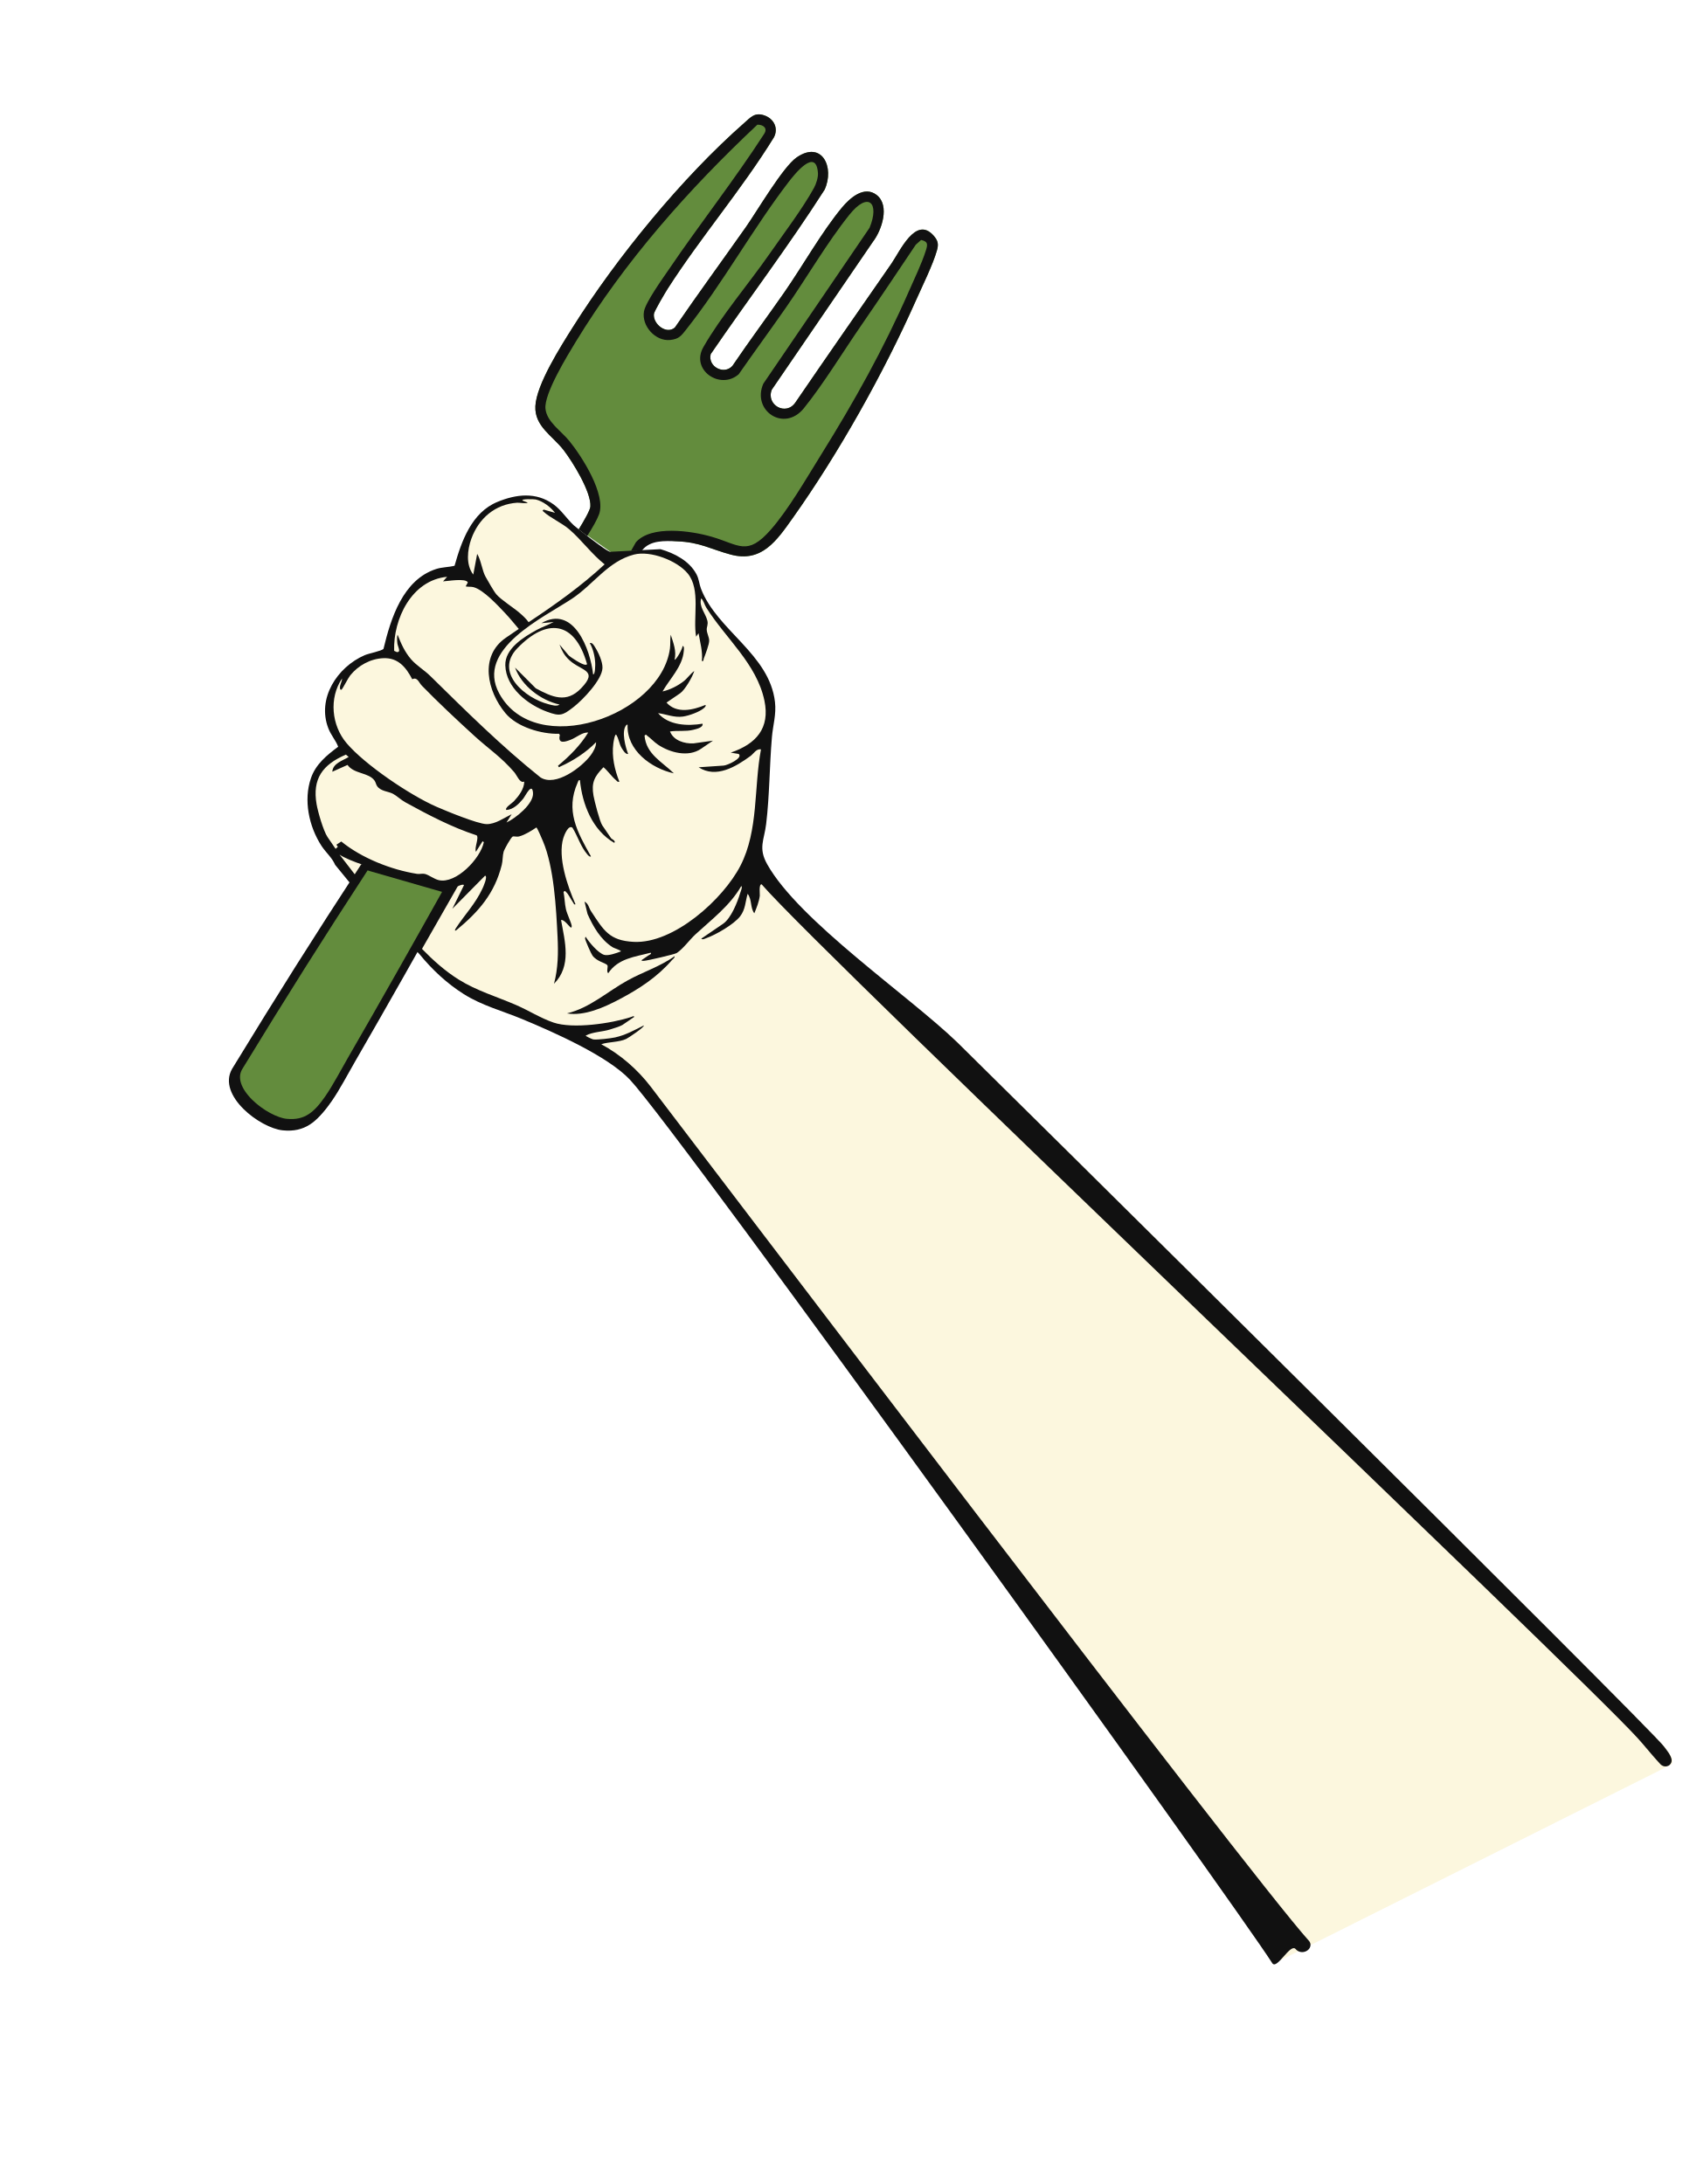
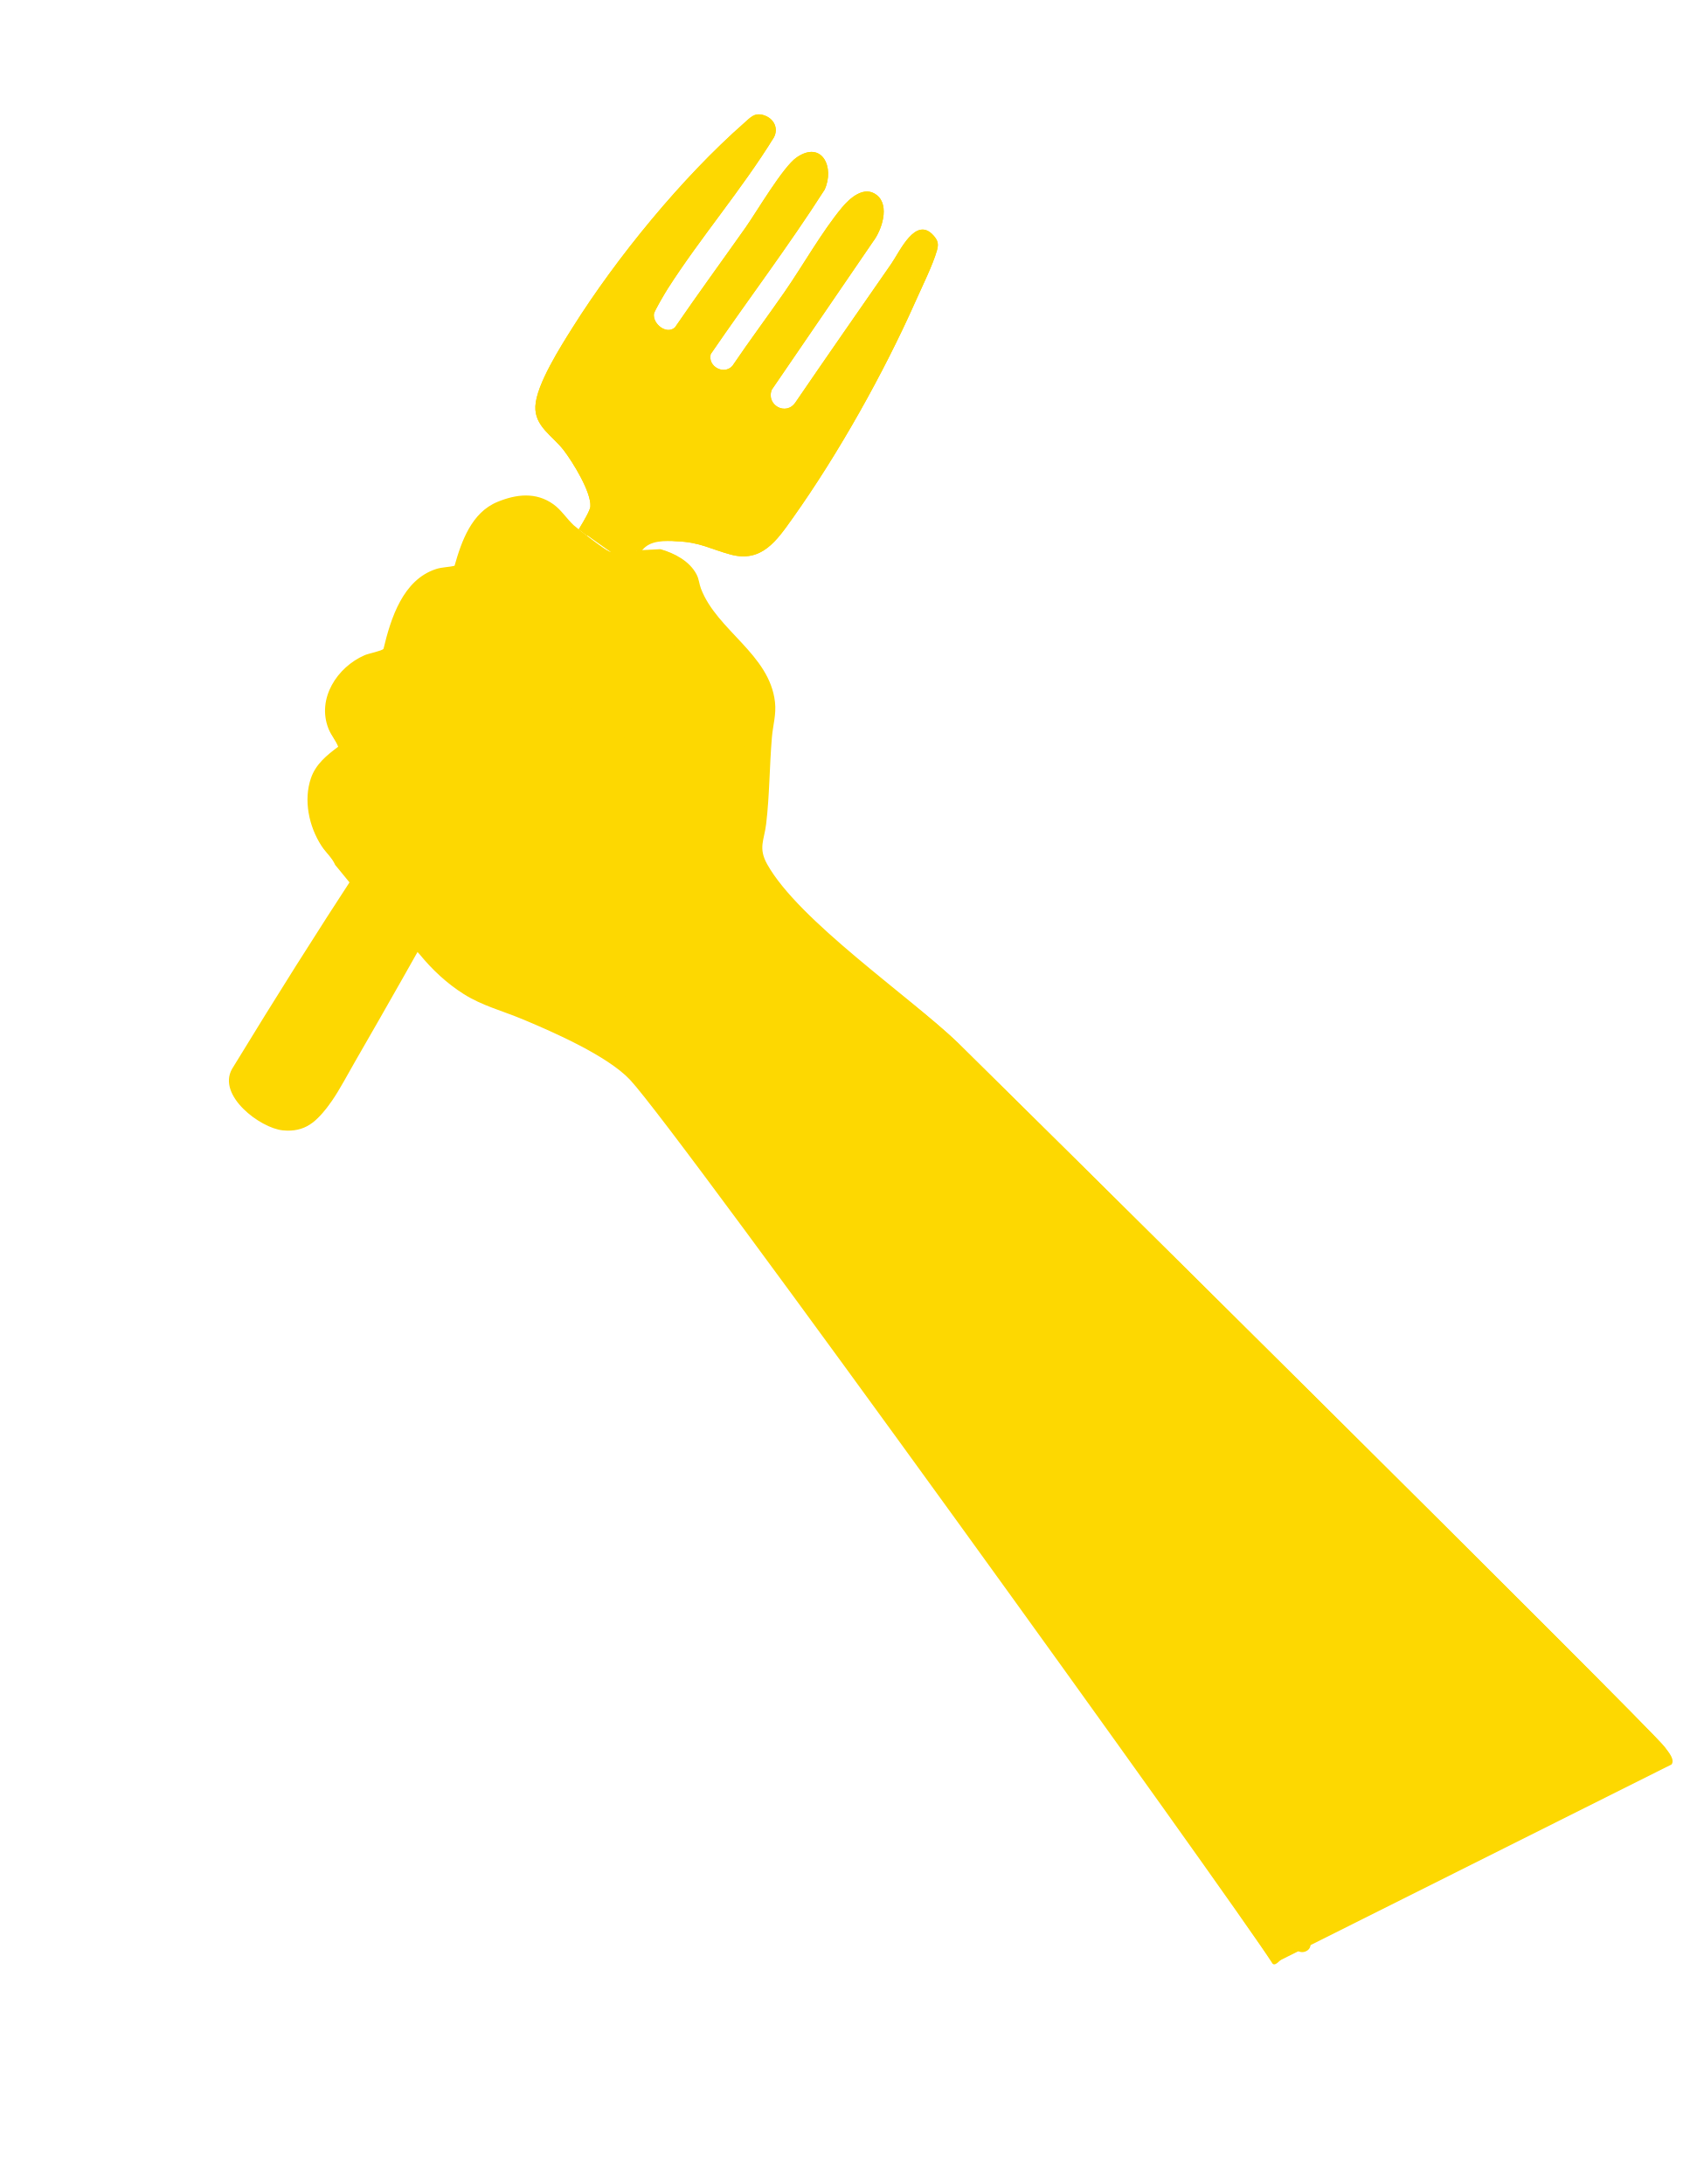
<svg xmlns="http://www.w3.org/2000/svg" width="1386" height="1785" viewBox="0 0 1386 1785" fill="none">
-   <path d="M472.892 432.637C477.436 425.24 482.176 416.98 482.385 413.994C483.221 402.25 467.957 377.556 460.592 367.969C451.532 356.174 436.709 348.506 437.448 332.01C438.241 314.319 458.197 283.073 467.958 267.554C503.876 210.441 557.337 145.124 608.066 100.53C613.453 95.791 616.722 91.573 624.647 94.341C632.301 97.018 636.298 104.792 632.365 112.264C606.151 154.855 572.363 194.104 545.585 235.995C543.671 238.99 534.613 254.238 534.327 256.579C533.328 264.755 544.588 273.738 551.445 267.673C570.375 240.072 590.108 213.066 609.368 185.723C618.49 172.78 639.743 136.391 650.934 128.674C671.593 114.439 682.232 136.777 673.769 155.07C644.431 200.974 611.527 244.406 580.721 289.45C578.167 299.553 591.48 306.72 598.437 299.064C612.201 278.73 626.896 259.025 640.905 238.865C655.904 217.278 671.611 189.297 687.994 169.604C694.482 161.807 706.159 151.4 716.363 159.381C727.338 167.969 720.462 188.238 713.317 197.535L630.636 318.51C625.686 330.934 642.335 340.357 650.025 328.794C675.908 290.875 702.193 253.235 728.343 215.49C735.347 205.385 748.265 175.985 762.893 192.616C766.504 196.721 767.028 199.56 765.576 204.698C762.256 216.452 753.407 234.283 748.2 246.022C721.997 305.06 685.027 370.954 647.608 423.606C634.667 441.808 622.392 460.074 597.072 453.257C580.617 448.827 571.968 443.12 553.276 442.419C543.106 442.034 525.741 433.194 513.33 461.362L472.876 432.635L472.892 432.637Z" fill="#638C3D" />
-   <path d="M1365.84 1442.08C1368.51 1438.12 1363.97 1432.78 1360.3 1427.9C1348.04 1411.59 797.773 866.804 782.852 852.398C743.394 814.305 650.229 753.372 624.391 707.188C616.916 693.824 621.649 683.418 623.241 670.158C626.063 646.656 626.491 623.966 628.508 600.384C629.355 590.446 631.803 582.767 630.624 572.511C626.12 533.312 584.654 517.297 571.605 483.092C570.12 479.199 569.158 473.702 567.015 469.683C561.153 458.708 551.876 452.734 540.427 449.4L499.695 451.534C498.111 452.852 467.487 430.383 466.139 429.126C460.239 423.6 455.98 418.078 449.485 413.407C435.262 403.176 422.577 404.421 407.176 410.787C386.123 419.487 377.89 442.814 372.191 462.96C367.221 464.2 361.992 464.041 357.075 465.639C329.934 474.464 320.089 505.981 314.138 530.847C312.672 532.636 302.172 534.568 298.776 536.039C276.27 545.788 259.532 571.499 269.104 595.937C271.341 601.655 275.051 605.509 277.109 610.886C267.748 617.841 258.802 625.116 254.871 636.487C248.626 654.529 253.172 676.015 263.443 691.862C266.956 697.278 272.057 701.398 274.625 707.418L344.249 777.443C354.537 790.063 365.108 799.93 378.887 808.615C393.883 818.068 410.356 822.793 426.526 829.497C451.781 839.976 498.736 861.969 517.082 881.465C556.703 923.553 1009.2 1556.29 1040.29 1605.04L1365.84 1442.08Z" fill="#FCF7DE" />
+   <path d="M472.892 432.637C477.436 425.24 482.176 416.98 482.385 413.994C483.221 402.25 467.957 377.556 460.592 367.969C451.532 356.174 436.709 348.506 437.448 332.01C438.241 314.319 458.197 283.073 467.958 267.554C503.876 210.441 557.337 145.124 608.066 100.53C613.453 95.791 616.722 91.573 624.647 94.341C632.301 97.018 636.298 104.792 632.365 112.264C606.151 154.855 572.363 194.104 545.585 235.995C543.671 238.99 534.613 254.238 534.327 256.579C533.328 264.755 544.588 273.738 551.445 267.673C570.375 240.072 590.108 213.066 609.368 185.723C618.49 172.78 639.743 136.391 650.934 128.674C671.593 114.439 682.232 136.777 673.769 155.07C644.431 200.974 611.527 244.406 580.721 289.45C578.167 299.553 591.48 306.72 598.437 299.064C612.201 278.73 626.896 259.025 640.905 238.865C655.904 217.278 671.611 189.297 687.994 169.604C694.482 161.807 706.159 151.4 716.363 159.381C727.338 167.969 720.462 188.238 713.317 197.535L630.636 318.51C625.686 330.934 642.335 340.357 650.025 328.794C675.908 290.875 702.193 253.235 728.343 215.49C735.347 205.385 748.265 175.985 762.893 192.616C766.504 196.721 767.028 199.56 765.576 204.698C762.256 216.452 753.407 234.283 748.2 246.022C721.997 305.06 685.027 370.954 647.608 423.606C634.667 441.808 622.392 460.074 597.072 453.257C580.617 448.827 571.968 443.12 553.276 442.419C543.106 442.034 525.741 433.194 513.33 461.362L472.876 432.635L472.892 432.637Z" fill="#FDD801" />
+   <path d="M1365.84 1442.08C1368.51 1438.12 1363.97 1432.78 1360.3 1427.9C1348.04 1411.59 797.773 866.804 782.852 852.398C743.394 814.305 650.229 753.372 624.391 707.188C616.916 693.824 621.649 683.418 623.241 670.158C626.063 646.656 626.491 623.966 628.508 600.384C629.355 590.446 631.803 582.767 630.624 572.511C626.12 533.312 584.654 517.297 571.605 483.092C570.12 479.199 569.158 473.702 567.015 469.683C561.153 458.708 551.876 452.734 540.427 449.4L499.695 451.534C498.111 452.852 467.487 430.383 466.139 429.126C460.239 423.6 455.98 418.078 449.485 413.407C435.262 403.176 422.577 404.421 407.176 410.787C386.123 419.487 377.89 442.814 372.191 462.96C367.221 464.2 361.992 464.041 357.075 465.639C329.934 474.464 320.089 505.981 314.138 530.847C312.672 532.636 302.172 534.568 298.776 536.039C276.27 545.788 259.532 571.499 269.104 595.937C271.341 601.655 275.051 605.509 277.109 610.886C267.748 617.841 258.802 625.116 254.871 636.487C248.626 654.529 253.172 676.015 263.443 691.862C266.956 697.278 272.057 701.398 274.625 707.418L344.249 777.443C354.537 790.063 365.108 799.93 378.887 808.615C393.883 818.068 410.356 822.793 426.526 829.497C451.781 839.976 498.736 861.969 517.082 881.465C556.703 923.553 1009.2 1556.29 1040.29 1605.04L1365.84 1442.08Z" fill="#FDD801" />
  <mask id="mask0_1812_45822" style="mask-type:alpha" maskUnits="userSpaceOnUse" x="252" y="405" width="1115" height="1201">
-     <path d="M1365.84 1442.08C1368.51 1438.12 1363.97 1432.78 1360.3 1427.9C1348.04 1411.59 797.773 866.804 782.852 852.398C743.394 814.305 650.229 753.372 624.391 707.188C616.916 693.824 621.649 683.418 623.241 670.158C626.063 646.656 626.491 623.966 628.508 600.384C629.355 590.446 631.803 582.767 630.624 572.511C626.12 533.312 584.654 517.297 571.605 483.092C570.12 479.199 569.158 473.702 567.015 469.683C561.153 458.708 551.876 452.734 540.427 449.4L499.695 451.534C498.111 452.852 467.487 430.383 466.139 429.126C460.239 423.6 455.98 418.078 449.485 413.407C435.262 403.176 422.577 404.421 407.176 410.787C386.123 419.487 377.89 442.814 372.191 462.96C367.221 464.2 361.992 464.041 357.075 465.639C329.934 474.464 320.089 505.981 314.138 530.847C312.672 532.636 302.172 534.568 298.776 536.039C276.27 545.788 259.532 571.499 269.104 595.937C271.341 601.655 275.051 605.509 277.109 610.886C267.748 617.841 258.802 625.116 254.871 636.487C248.626 654.529 253.172 676.015 263.443 691.862C266.956 697.278 272.057 701.398 274.625 707.418L344.249 777.443C354.537 790.063 365.108 799.93 378.887 808.615C393.883 818.068 410.356 822.793 426.526 829.497C451.781 839.976 498.736 861.969 517.082 881.465C556.703 923.553 1009.2 1556.29 1040.29 1605.04L1365.84 1442.08Z" fill="#FCF7DE" />
+     <path d="M1365.84 1442.08C1368.51 1438.12 1363.97 1432.78 1360.3 1427.9C1348.04 1411.59 797.773 866.804 782.852 852.398C743.394 814.305 650.229 753.372 624.391 707.188C616.916 693.824 621.649 683.418 623.241 670.158C626.063 646.656 626.491 623.966 628.508 600.384C629.355 590.446 631.803 582.767 630.624 572.511C626.12 533.312 584.654 517.297 571.605 483.092C570.12 479.199 569.158 473.702 567.015 469.683C561.153 458.708 551.876 452.734 540.427 449.4L499.695 451.534C498.111 452.852 467.487 430.383 466.139 429.126C460.239 423.6 455.98 418.078 449.485 413.407C435.262 403.176 422.577 404.421 407.176 410.787C386.123 419.487 377.89 442.814 372.191 462.96C367.221 464.2 361.992 464.041 357.075 465.639C329.934 474.464 320.089 505.981 314.138 530.847C312.672 532.636 302.172 534.568 298.776 536.039C276.27 545.788 259.532 571.499 269.104 595.937C271.341 601.655 275.051 605.509 277.109 610.886C267.748 617.841 258.802 625.116 254.871 636.487C248.626 654.529 253.172 676.015 263.443 691.862C266.956 697.278 272.057 701.398 274.625 707.418L344.249 777.443C354.537 790.063 365.108 799.93 378.887 808.615C393.883 818.068 410.356 822.793 426.526 829.497C451.781 839.976 498.736 861.969 517.082 881.465C556.703 923.553 1009.2 1556.29 1040.29 1605.04L1365.84 1442.08Z" fill="#FDD801" />
  </mask>
  <g mask="url(#mask0_1812_45822)">
</g>
-   <path d="M515.643 450.16L519.595 443.176C532.15 429.023 564.671 433.824 581.437 438.665C604.033 445.19 610.438 454.981 629.847 432.858C644.264 416.418 659.031 390.71 670.828 371.761C697.936 328.215 721.954 285.256 742.578 238.183C747.07 227.926 753.07 215.543 756.393 205.076C757.893 200.349 758.728 197.433 752.624 196.12L748.276 199.991C733.525 221.927 718.838 244.042 703.793 265.813C689.075 287.121 672.678 314.066 656.823 333.661C640.67 353.621 614.093 335.594 623.69 313.6L710.494 186.19C718.914 165.873 709.569 156.116 694.036 175.493C675.795 198.245 659.044 227.169 642.136 251.462C629.431 269.715 616.264 287.641 603.579 305.888C588.573 319.024 563.939 302.51 574.739 283.644C589.243 258.297 611.722 232.003 628.609 207.739C639.965 191.414 655.806 170.499 665.106 153.549C666.834 150.406 668.587 145.005 668.337 141.441C666.854 120.2 649.42 142.141 644.148 149.022C615.191 186.825 590.379 231.767 560.838 269.112C556.728 274.314 554.876 277.083 547.652 277.863C535.614 279.156 524.134 266.467 526.161 254.624C527.473 246.961 541.631 227.394 546.557 220.136C571.801 182.931 599.831 147.395 624.266 109.604C627.555 104.834 623.702 101.819 618.849 101.897C562.481 154.884 510.724 213.202 470.427 279.376C463.454 290.833 444.438 321.889 445.685 334.037C446.797 344.829 458.462 352.141 465.163 360.375C475.463 373.035 495.462 404.28 489.429 420.476C487.742 425.004 484.058 431.339 479.82 438.066L472.874 432.631C477.418 425.234 482.158 416.974 482.368 413.988C483.203 402.243 467.939 377.55 460.574 367.963C451.514 356.168 436.692 348.5 437.43 332.004C438.223 314.313 458.18 283.067 467.94 267.548C503.845 210.439 557.306 145.122 608.034 100.528C613.422 95.789 616.691 91.57 624.616 94.339C632.27 97.016 636.267 104.79 632.334 112.262C606.12 154.853 572.331 194.102 545.553 235.993C543.639 238.988 534.581 254.236 534.295 256.577C533.297 264.753 544.556 273.736 551.414 267.671C570.344 240.07 590.077 213.064 609.337 185.721C618.458 172.778 639.712 136.389 650.903 128.672C671.562 114.437 682.201 136.775 673.738 155.068C644.4 200.972 611.495 244.404 580.69 289.448C578.136 299.551 591.448 306.718 598.406 299.062C612.17 278.728 626.865 259.023 640.874 238.863C655.873 217.276 671.58 189.295 687.963 169.602C694.451 161.805 706.128 151.398 716.332 159.379C727.306 167.967 720.431 188.236 713.285 197.533L630.605 318.508C625.655 330.932 642.304 340.355 649.994 328.792C675.876 290.873 702.162 253.233 728.312 215.488C735.315 205.383 748.233 175.983 762.861 192.614C766.473 196.719 766.997 199.558 765.545 204.696C762.225 216.45 753.376 234.281 748.169 246.02C721.966 305.057 684.995 370.952 647.577 423.604C634.635 441.806 622.361 460.072 597.041 453.255C580.586 448.825 571.937 443.118 553.245 442.417C543.075 442.032 531.294 441.34 524.686 449.741L515.636 450.162L515.643 450.16Z" fill="#111111" />
-   <path d="M442.301 509.34L452.409 508.324C448.003 510.807 443.067 512.367 438.63 514.795C427.85 520.692 412.468 530.119 412.885 543.806C413.44 562.091 431.108 575.869 447.021 581.725C457.674 585.645 459.712 584.819 468.8 577.743C476.237 571.953 491.916 555.62 492.271 545.945C492.461 540.84 488.966 533.284 486.245 529.012C485.294 527.52 484.034 524.962 481.885 525.573C484.642 530.291 486.057 536.486 486.326 541.905C486.386 543.137 486.404 551.504 484.623 551.22C482.399 530.695 468.756 494.064 442.301 509.34ZM457.179 575.838C454.902 577.622 450.793 576.239 448.178 575.568C428.874 570.635 403.767 549.487 422.655 529.873C446.612 504.995 469.476 507.258 479.55 542.354C479.944 543.239 478.944 543.337 478.229 543.332C475.648 543.312 466.477 537.488 464.519 535.501L457.124 526.74C459.167 531.901 460.916 535.439 464.972 539.296C474.698 548.552 489.389 547.366 474.843 562.522C462.785 575.085 451.167 569.744 437.779 562.571L420.837 545.595C426.195 560.574 441.902 572.403 457.177 575.832L457.179 575.838Z" fill="#111111" />
-   <path d="M463.256 828.266C477.512 830.622 493.566 823.354 506.035 816.762C522.41 808.114 536.901 798.662 549.143 784.592C549.993 783.613 551.287 783.041 551.259 781.49C539.518 789.872 525.599 794.289 513.071 801.165C496.421 810.296 482.143 823.713 463.256 828.266Z" fill="#111111" />
-   <path d="M338.575 767.171C352.791 757.474 354.73 742.046 363.675 727.333C365.738 725.05 293.324 709.445 277.42 698.472L293.104 718.798C290.881 720.211 289.298 722.309 288.453 724.72L273.845 706.855C271.278 700.835 266.176 696.716 262.664 691.299C252.392 675.452 247.846 653.967 254.091 635.924C258.023 624.554 266.968 617.279 276.329 610.323C274.271 604.946 270.568 601.09 268.324 595.374C258.753 570.937 275.481 545.22 297.996 535.476C301.393 534.006 311.892 532.073 313.358 530.285C319.302 505.42 329.154 473.901 356.296 465.076C361.212 463.478 366.441 463.637 371.411 462.397C377.111 442.251 385.344 418.924 406.396 410.224C421.797 403.858 437.963 401.933 452.195 412.169C458.69 416.84 462.921 423.806 468.821 429.331C470.163 430.591 497.334 452.296 498.915 450.972L539.647 448.837C551.09 452.173 563.187 458.321 569.047 469.289C571.187 473.301 571.259 477.192 572.745 481.085C585.791 515.283 628.715 534.537 633.219 573.737C634.398 583.993 631.566 592.541 630.72 602.479C628.704 626.068 628.829 649.962 626.006 673.464C624.414 686.724 619.383 692.985 626.858 706.349C652.689 752.536 742.619 813.733 782.077 851.827C796.997 866.232 1347.27 1411.02 1359.53 1427.33C1363.2 1432.22 1367.74 1437.54 1365.07 1441.51C1363.2 1444.29 1359.11 1444.43 1356.8 1442C1350.33 1435.2 1344.4 1427.5 1338.03 1420.51C1285.74 1363.14 673.113 781.559 622.287 722.73C619.852 722.657 620.972 730.857 620.817 732.082C620.169 737.088 618.257 741.789 616.342 746.432C612.882 741.985 614.571 735.294 610.88 730.507C608.958 737.021 609.14 743.247 604.743 748.921C599.637 755.507 584.899 764.05 576.846 766.846C575.618 767.273 574.166 768.277 572.99 767.172L590.768 755.048C597.382 750.537 602.616 737.209 604.864 729.667C605.083 728.929 606.98 724.461 605.631 724.263C596.355 740.322 581.606 751.355 568.259 763.651C563.462 768.066 558.236 775.425 552.949 778.905C551.324 779.97 528.807 785.198 526.026 785.314C525.359 785.346 524.484 785.442 524.083 784.816C525.934 783.46 527.936 782.284 529.789 780.912C530.578 780.328 532.63 779.711 531.676 778.654C518.799 782.071 505.055 783.226 496.952 795.447C495.189 793.848 497.215 790.01 496.182 788.772C494.802 787.105 487.663 785.798 484.129 781.043C482.915 779.413 478.302 768.858 478.04 767.049C477.977 766.635 478.333 765.604 478.597 765.698C481.307 770.122 488.556 778.7 493.497 780.368C496.852 781.5 504.061 778.879 507.326 777.552C507.499 776.689 501.812 774.967 500.651 774.24C490.786 768.029 484.682 757.343 480.048 746.979L477.61 736.887C480.976 738.671 481.087 741.932 482.832 744.581C493.3 760.514 497.86 768.797 517.852 769.8C550.377 771.429 590.786 735.201 605.031 707.485C619.894 678.569 615.879 643.631 621.78 612.489C618.015 611.713 615.831 615.969 613.226 617.877C601.218 626.658 585.108 636.415 570.827 627.107L591.244 625.719C594.279 625.568 607.455 619.52 603.57 616.214L597.051 615.125C617.927 608.054 629.268 595.104 624.613 572.703C618.351 542.548 592.937 521.856 577.037 496.514C575.559 494.157 575.05 491.152 572.946 489.027C570.865 495.759 576.454 501.183 577.968 507.2C578.801 510.509 577.349 512.249 577.461 514.686C577.595 517.594 579.284 520.467 579.456 523.261C579.658 526.435 576.336 534.805 575.049 538.207C574.768 538.957 574.967 540.896 573.5 540.249C574.28 532.576 572.065 525.019 570.769 517.529L568.789 520.36C565.98 504.851 572.79 481.843 561.892 468.663C553.191 458.139 531.437 449.806 518.065 453.237C496.872 458.678 485.048 477.562 467.431 489.282C444.128 504.783 388.115 530.483 407.931 566.809C437.464 620.958 539.876 585.149 547.4 530.056C547.902 526.353 547.416 522.458 548.046 518.789C550.227 525.577 552.866 532.038 551.196 539.239C552.616 539.334 557.8 530.023 557.732 527.918C559.341 528.263 558.786 531.062 558.695 532.187C557.653 544.782 547.319 554.705 541.337 565.139C547.417 563.782 553.754 560.579 558.689 556.724C561.791 554.308 564.076 550.661 567.283 548.418C565.796 553.303 559.61 563.978 555.66 566.672L544.595 574.225C552.871 583.55 566.232 580.344 576.374 576.154C577.153 576.882 575.849 578.105 575.327 578.577C571.732 581.845 562.833 584.993 557.914 585.665C550.835 586.627 544.547 583.753 537.704 582.854C546.3 592.991 561.889 593.512 574.052 591.488C574.741 594.665 568.87 595.869 566.385 596.489C560.185 598.03 553.681 596.894 547.433 597.832C550.4 605.324 559.273 607.923 566.626 607.581L582.53 605.355L572.804 611.991C562.351 619.125 547.459 615.128 537.779 608.712C534.275 606.391 531.825 603.439 528.676 601.197C527.71 600.505 528.136 599.887 526.639 601.222C527.929 616.483 541.016 622.572 550.6 632.056C532.155 628.04 511.89 613.13 512.791 592.478C512.617 591.921 511.926 592.394 511.584 592.832C507.577 597.869 511.121 610.802 513.264 616.24C511.123 616.687 508.958 613.021 508 611.458C505.824 607.898 505.69 603.783 503.418 600.364C502.217 600.076 501.25 606.771 501.118 607.812C499.779 618.412 502.158 629.022 506.072 638.845C504.638 639.484 504.007 638.216 503.127 637.468C499.482 634.366 496.764 630.151 493.104 627.046C485.633 634.708 483.076 639.654 484.938 650.33C485.685 654.614 490.041 671.524 492.045 674.461L499.369 685.193C499.665 685.623 503.596 687.4 501.891 688.873C484.027 678.548 475.806 657.406 473.857 637.715C472.71 637.079 472.291 638.946 471.958 639.697C461.846 662.447 471.552 679.831 482.853 699.903C481.951 700.692 480.45 698.967 479.94 698.369C474.261 691.714 472.237 683.73 467.728 676.461C464.368 673.918 461.024 682.545 460.316 684.832C455.46 700.53 463.78 724.518 470.206 739.003C469.15 739.957 468.534 737.913 467.95 737.123C466.222 734.763 464.487 730.684 462.489 729.04C461.518 728.239 462.031 727.594 460.437 728.973C461.397 733.611 461.348 738.46 462.414 743.086C463.374 747.253 466.717 753.803 467.155 756.838C467.208 757.196 467.013 757.986 466.598 758.189C465.496 757.958 460.995 751.165 458.429 751.971C461.638 769.732 467.168 789.462 452.662 804.061C456.038 791.377 456.21 778.802 455.574 765.758C454.444 742.465 452.699 708.813 443.641 687.534C442.924 685.845 438.968 676.432 438.247 676.289C434.377 678.958 428.85 682.351 424.303 683.576C422.13 684.158 419.949 683.322 418.982 683.667C417.62 684.158 412.114 693.995 411.513 696.081C410.578 699.337 410.885 703.273 409.983 706.894C404.153 730.119 391.317 745 373.049 760.108C371.096 761.467 371.759 759.745 372.37 758.804C379.659 747.558 388.397 738.862 394.264 726.123C394.804 724.954 398.821 716.074 396.331 715.709L369.591 742.779L379.068 723.538C379.074 722.329 374.46 723.789 373.844 724.694L344.811 775.521C353.866 784.868 363.695 793.65 374.746 800.573C389.382 809.741 405.95 814.584 421.651 821.389C431.875 825.818 441.703 832.143 452.247 835.737C468.124 841.148 499.578 836.505 515.633 831.223C516.467 830.948 517.767 829.999 518.282 831.082L508.556 837.717C507.002 838.775 500.757 840.691 498.511 841.391C491.885 843.456 484.616 843.264 478.587 846.371C478.452 846.928 483.875 849.387 484.71 849.517C487.842 850.005 499.11 848.65 502.546 847.896C511.076 846.018 518.318 841.988 526.028 838.093C526.879 839.336 513.475 848.264 511.663 849.131C505.781 851.927 497.41 851.387 491.277 853.452C507.058 861.998 520.787 873.928 531.743 888.215C570.266 938.445 1021.22 1532.98 1069.37 1586.08C1070.2 1586.98 1070.76 1588.13 1070.8 1589.35C1070.96 1594.68 1062.99 1598.04 1058.61 1592.98C1054.25 1587.96 1043.29 1610.38 1039.55 1604.51C1008.46 1555.76 554.338 924.537 514.717 882.448C496.364 862.954 451.766 843.309 426.505 832.832C410.341 826.127 393.929 821.927 378.926 812.476C365.148 803.791 353.02 792.422 342.732 779.803L335.252 771.878L338.614 767.203L338.575 767.171ZM431.928 508.532C453.691 494.086 474.898 479.01 494.04 461.253C483.488 452.909 475.318 441.447 465.244 432.727C459.028 427.343 449.83 423.419 444.036 418.139C443.091 417.279 443.257 417.058 444.343 416.528L453.489 419.13C449.873 414.349 443.608 409.613 437.733 408.229C436.233 407.88 425.154 407.668 427.042 409.147L431.109 410.793C430.763 411.88 424.291 410.755 422.627 410.868C404.527 412.065 391.151 423.678 385.107 440.385C381.855 449.38 380.509 461.564 386.7 469.603L389.89 452.689C393.018 457.673 394.041 466.602 396.684 471.26C398.671 474.753 403.273 483.031 405.561 485.746C409.295 490.174 419.772 496.716 424.849 501.16C427.398 503.389 429.959 505.754 431.928 508.532ZM441.566 635.35C453.99 643.397 475.458 627.034 482.717 617.18C484.739 614.439 487.236 610.056 487.028 606.604C479.107 614.803 468.3 621.863 457.834 626.478C456.599 627.025 456.981 627.708 455.925 625.852C465.347 618.031 474.244 609.138 480.631 598.68C475.519 598.47 471.274 602.699 466.056 604.7C461.266 606.538 455.667 608.143 457.435 600.713L456.777 599.734C442.385 600.083 422.436 594.285 412.925 582.814C398.202 565.051 391.341 536.231 413.481 521.13L423.88 514.034C420.31 509.872 416.865 505.523 413.096 501.526C407.073 495.133 395.014 481.955 386.807 479.862C384.665 479.316 382.607 479.795 380.494 479.247L382.254 476.065C380.743 472.254 365.463 475.043 361.984 475.163L365.323 471.43C336.409 474.164 321.22 505.816 322.048 531.918L324.196 532.933C328.072 533.329 324.964 528.265 324.709 525.983C324.47 523.872 324.164 520.716 324.832 518.705C327.737 526.069 330.66 532.781 335.929 538.878C340.271 543.911 346.679 547.668 351.492 552.392C380.651 581.07 409.578 609.754 441.577 635.362L441.566 635.35ZM418.059 665.452L413.854 672.236C421.165 668.832 436.264 656.962 435.516 647.999C434.757 638.951 429.314 650.549 427.404 652.895C424.081 656.962 419.337 661.736 413.744 661.992C412.071 660.329 418.578 656.3 419.81 654.967C423.864 650.577 428.251 644.965 428.369 638.778C424.769 640.496 422.374 633.635 420.169 631.092C409.285 618.497 399.36 612.165 387.76 601.595C373.97 589.022 357.644 573.745 344.704 560.407C342.094 557.719 341.017 553.059 336.857 555.15C331.674 545.317 325.324 537.474 313.301 537.939C302.696 538.352 292.77 543.851 286.165 552C284.566 553.977 279.797 563.18 279.224 563.536C278.236 564.145 277.798 563.399 277.763 562.107C277.701 559.522 279.475 557.094 279.492 554.55C268.697 570.457 270.883 592.914 283.224 607.424C298.249 625.093 334.989 649.857 356.406 659.258C364.348 662.743 390.142 673.393 397.528 673.556C404.654 673.712 411.853 668.482 418.05 665.469L418.059 665.452ZM267.578 684.051L274.214 693.777L276.056 692.063L274.86 690.398L278.864 687.759C295.426 701.293 319.696 710.902 340.769 714.217C342.787 714.53 345.241 713.787 347.187 714.27C350.441 715.08 354.655 718.453 358.501 719.345C372.595 722.619 392.55 701.805 395.329 688.315L394.317 687.549L388.878 696.159C387.384 693.064 391.623 684.614 389.432 682.729C369.17 676.138 350.003 666.05 331.357 655.814C327.55 653.727 324.098 650.322 321.01 648.724C317.151 646.726 311.218 646.809 308.154 642.525C307.218 641.221 307.05 639.478 306.117 638.113C301.412 631.207 289.254 632.751 283.967 625.18L271.517 630.744C272.018 623.783 279.896 621.77 284.904 618.672L282.643 616.75C263.444 624.998 255.123 636.522 258.667 657.246C259.735 663.483 264.26 679.185 267.587 684.056L267.578 684.051Z" fill="#111111" />
-   <path d="M189.583 873.674C227.09 812.24 255.813 766.675 295.179 706.346C297.787 707.277 299.262 707.737 302.041 708.652C262.531 769.489 234.687 816.2 196.716 877.985C191.63 888.839 202.146 898.908 210.073 905.083C230.615 921.069 249.937 919.404 263.354 895.713L359.806 725.386C361.172 725.85 362.535 726.212 364.025 726.484C365.802 726.828 367.64 726.8 369.376 726.303C342.367 774.608 315.196 822.816 287.524 870.717C281.673 880.839 275.221 893.237 268.713 902.644C259.148 916.475 249.311 925.728 230.938 923.831C212.587 921.934 177.289 895.419 189.583 873.674Z" fill="#111111" />
-   <path d="M299.001 707.421C260.384 766.637 231.923 811.806 194.899 872.448C189.951 881.242 194.221 891.646 203.565 900.992C208.114 905.542 213.603 909.529 219.044 912.482C224.525 915.457 229.743 917.267 233.745 917.68C242.253 918.559 248.55 916.858 253.824 913.486C259.213 910.041 263.763 904.71 268.476 897.895L268.476 897.894C274.884 888.632 281.176 876.517 287.144 866.193C313.837 819.986 340.065 773.488 366.137 726.885C366.047 726.869 365.957 726.855 365.868 726.838L365.725 726.81L365.584 726.769L303.6 708.937L303.54 708.92L303.481 708.901C301.687 708.311 300.411 707.898 299.001 707.421Z" fill="#638C3D" stroke="#111111" stroke-width="6.581" />
+   <path d="M515.643 450.16L519.595 443.176C532.15 429.023 564.671 433.824 581.437 438.665C604.033 445.19 610.438 454.981 629.847 432.858C644.264 416.418 659.031 390.71 670.828 371.761C697.936 328.215 721.954 285.256 742.578 238.183C747.07 227.926 753.07 215.543 756.393 205.076C757.893 200.349 758.728 197.433 752.624 196.12L748.276 199.991C733.525 221.927 718.838 244.042 703.793 265.813C689.075 287.121 672.678 314.066 656.823 333.661C640.67 353.621 614.093 335.594 623.69 313.6L710.494 186.19C718.914 165.873 709.569 156.116 694.036 175.493C675.795 198.245 659.044 227.169 642.136 251.462C629.431 269.715 616.264 287.641 603.579 305.888C588.573 319.024 563.939 302.51 574.739 283.644C589.243 258.297 611.722 232.003 628.609 207.739C639.965 191.414 655.806 170.499 665.106 153.549C666.834 150.406 668.587 145.005 668.337 141.441C666.854 120.2 649.42 142.141 644.148 149.022C615.191 186.825 590.379 231.767 560.838 269.112C556.728 274.314 554.876 277.083 547.652 277.863C535.614 279.156 524.134 266.467 526.161 254.624C527.473 246.961 541.631 227.394 546.557 220.136C571.801 182.931 599.831 147.395 624.266 109.604C627.555 104.834 623.702 101.819 618.849 101.897C562.481 154.884 510.724 213.202 470.427 279.376C463.454 290.833 444.438 321.889 445.685 334.037C446.797 344.829 458.462 352.141 465.163 360.375C475.463 373.035 495.462 404.28 489.429 420.476C487.742 425.004 484.058 431.339 479.82 438.066L472.874 432.631C477.418 425.234 482.158 416.974 482.368 413.988C483.203 402.243 467.939 377.55 460.574 367.963C451.514 356.168 436.692 348.5 437.43 332.004C438.223 314.313 458.18 283.067 467.94 267.548C503.845 210.439 557.306 145.122 608.034 100.528C613.422 95.789 616.691 91.57 624.616 94.339C632.27 97.016 636.267 104.79 632.334 112.262C606.12 154.853 572.331 194.102 545.553 235.993C543.639 238.988 534.581 254.236 534.295 256.577C533.297 264.753 544.556 273.736 551.414 267.671C570.344 240.07 590.077 213.064 609.337 185.721C618.458 172.778 639.712 136.389 650.903 128.672C671.562 114.437 682.201 136.775 673.738 155.068C644.4 200.972 611.495 244.404 580.69 289.448C578.136 299.551 591.448 306.718 598.406 299.062C612.17 278.728 626.865 259.023 640.874 238.863C655.873 217.276 671.58 189.295 687.963 169.602C694.451 161.805 706.128 151.398 716.332 159.379C727.306 167.967 720.431 188.236 713.285 197.533L630.605 318.508C625.655 330.932 642.304 340.355 649.994 328.792C675.876 290.873 702.162 253.233 728.312 215.488C735.315 205.383 748.233 175.983 762.861 192.614C766.473 196.719 766.997 199.558 765.545 204.696C762.225 216.45 753.376 234.281 748.169 246.02C721.966 305.057 684.995 370.952 647.577 423.604C634.635 441.806 622.361 460.072 597.041 453.255C580.586 448.825 571.937 443.118 553.245 442.417C543.075 442.032 531.294 441.34 524.686 449.741L515.636 450.162L515.643 450.16Z" fill="#FDD801" />
+   <path d="M442.301 509.34L452.409 508.324C448.003 510.807 443.067 512.367 438.63 514.795C427.85 520.692 412.468 530.119 412.885 543.806C413.44 562.091 431.108 575.869 447.021 581.725C457.674 585.645 459.712 584.819 468.8 577.743C476.237 571.953 491.916 555.62 492.271 545.945C492.461 540.84 488.966 533.284 486.245 529.012C485.294 527.52 484.034 524.962 481.885 525.573C484.642 530.291 486.057 536.486 486.326 541.905C486.386 543.137 486.404 551.504 484.623 551.22C482.399 530.695 468.756 494.064 442.301 509.34ZM457.179 575.838C454.902 577.622 450.793 576.239 448.178 575.568C428.874 570.635 403.767 549.487 422.655 529.873C446.612 504.995 469.476 507.258 479.55 542.354C479.944 543.239 478.944 543.337 478.229 543.332C475.648 543.312 466.477 537.488 464.519 535.501L457.124 526.74C459.167 531.901 460.916 535.439 464.972 539.296C474.698 548.552 489.389 547.366 474.843 562.522C462.785 575.085 451.167 569.744 437.779 562.571L420.837 545.595C426.195 560.574 441.902 572.403 457.177 575.832L457.179 575.838Z" fill="#FDD801" />
+   <path d="M463.256 828.266C477.512 830.622 493.566 823.354 506.035 816.762C522.41 808.114 536.901 798.662 549.143 784.592C549.993 783.613 551.287 783.041 551.259 781.49C539.518 789.872 525.599 794.289 513.071 801.165C496.421 810.296 482.143 823.713 463.256 828.266Z" fill="#FDD801" />
+   <path d="M338.575 767.171C352.791 757.474 354.73 742.046 363.675 727.333C365.738 725.05 293.324 709.445 277.42 698.472L293.104 718.798C290.881 720.211 289.298 722.309 288.453 724.72L273.845 706.855C271.278 700.835 266.176 696.716 262.664 691.299C252.392 675.452 247.846 653.967 254.091 635.924C258.023 624.554 266.968 617.279 276.329 610.323C274.271 604.946 270.568 601.09 268.324 595.374C258.753 570.937 275.481 545.22 297.996 535.476C301.393 534.006 311.892 532.073 313.358 530.285C319.302 505.42 329.154 473.901 356.296 465.076C361.212 463.478 366.441 463.637 371.411 462.397C377.111 442.251 385.344 418.924 406.396 410.224C421.797 403.858 437.963 401.933 452.195 412.169C458.69 416.84 462.921 423.806 468.821 429.331C470.163 430.591 497.334 452.296 498.915 450.972L539.647 448.837C551.09 452.173 563.187 458.321 569.047 469.289C571.187 473.301 571.259 477.192 572.745 481.085C585.791 515.283 628.715 534.537 633.219 573.737C634.398 583.993 631.566 592.541 630.72 602.479C628.704 626.068 628.829 649.962 626.006 673.464C624.414 686.724 619.383 692.985 626.858 706.349C652.689 752.536 742.619 813.733 782.077 851.827C796.997 866.232 1347.27 1411.02 1359.53 1427.33C1363.2 1432.22 1367.74 1437.54 1365.07 1441.51C1363.2 1444.29 1359.11 1444.43 1356.8 1442C1350.33 1435.2 1344.4 1427.5 1338.03 1420.51C1285.74 1363.14 673.113 781.559 622.287 722.73C619.852 722.657 620.972 730.857 620.817 732.082C620.169 737.088 618.257 741.789 616.342 746.432C612.882 741.985 614.571 735.294 610.88 730.507C608.958 737.021 609.14 743.247 604.743 748.921C599.637 755.507 584.899 764.05 576.846 766.846C575.618 767.273 574.166 768.277 572.99 767.172L590.768 755.048C597.382 750.537 602.616 737.209 604.864 729.667C605.083 728.929 606.98 724.461 605.631 724.263C596.355 740.322 581.606 751.355 568.259 763.651C563.462 768.066 558.236 775.425 552.949 778.905C551.324 779.97 528.807 785.198 526.026 785.314C525.359 785.346 524.484 785.442 524.083 784.816C525.934 783.46 527.936 782.284 529.789 780.912C530.578 780.328 532.63 779.711 531.676 778.654C518.799 782.071 505.055 783.226 496.952 795.447C495.189 793.848 497.215 790.01 496.182 788.772C494.802 787.105 487.663 785.798 484.129 781.043C482.915 779.413 478.302 768.858 478.04 767.049C477.977 766.635 478.333 765.604 478.597 765.698C481.307 770.122 488.556 778.7 493.497 780.368C496.852 781.5 504.061 778.879 507.326 777.552C507.499 776.689 501.812 774.967 500.651 774.24C490.786 768.029 484.682 757.343 480.048 746.979L477.61 736.887C480.976 738.671 481.087 741.932 482.832 744.581C493.3 760.514 497.86 768.797 517.852 769.8C550.377 771.429 590.786 735.201 605.031 707.485C619.894 678.569 615.879 643.631 621.78 612.489C618.015 611.713 615.831 615.969 613.226 617.877C601.218 626.658 585.108 636.415 570.827 627.107L591.244 625.719C594.279 625.568 607.455 619.52 603.57 616.214L597.051 615.125C617.927 608.054 629.268 595.104 624.613 572.703C618.351 542.548 592.937 521.856 577.037 496.514C575.559 494.157 575.05 491.152 572.946 489.027C570.865 495.759 576.454 501.183 577.968 507.2C578.801 510.509 577.349 512.249 577.461 514.686C577.595 517.594 579.284 520.467 579.456 523.261C579.658 526.435 576.336 534.805 575.049 538.207C574.768 538.957 574.967 540.896 573.5 540.249C574.28 532.576 572.065 525.019 570.769 517.529L568.789 520.36C565.98 504.851 572.79 481.843 561.892 468.663C553.191 458.139 531.437 449.806 518.065 453.237C496.872 458.678 485.048 477.562 467.431 489.282C444.128 504.783 388.115 530.483 407.931 566.809C437.464 620.958 539.876 585.149 547.4 530.056C547.902 526.353 547.416 522.458 548.046 518.789C550.227 525.577 552.866 532.038 551.196 539.239C552.616 539.334 557.8 530.023 557.732 527.918C559.341 528.263 558.786 531.062 558.695 532.187C557.653 544.782 547.319 554.705 541.337 565.139C547.417 563.782 553.754 560.579 558.689 556.724C561.791 554.308 564.076 550.661 567.283 548.418C565.796 553.303 559.61 563.978 555.66 566.672L544.595 574.225C552.871 583.55 566.232 580.344 576.374 576.154C577.153 576.882 575.849 578.105 575.327 578.577C571.732 581.845 562.833 584.993 557.914 585.665C550.835 586.627 544.547 583.753 537.704 582.854C546.3 592.991 561.889 593.512 574.052 591.488C574.741 594.665 568.87 595.869 566.385 596.489C560.185 598.03 553.681 596.894 547.433 597.832C550.4 605.324 559.273 607.923 566.626 607.581L582.53 605.355L572.804 611.991C562.351 619.125 547.459 615.128 537.779 608.712C534.275 606.391 531.825 603.439 528.676 601.197C527.71 600.505 528.136 599.887 526.639 601.222C527.929 616.483 541.016 622.572 550.6 632.056C532.155 628.04 511.89 613.13 512.791 592.478C512.617 591.921 511.926 592.394 511.584 592.832C507.577 597.869 511.121 610.802 513.264 616.24C511.123 616.687 508.958 613.021 508 611.458C505.824 607.898 505.69 603.783 503.418 600.364C502.217 600.076 501.25 606.771 501.118 607.812C499.779 618.412 502.158 629.022 506.072 638.845C504.638 639.484 504.007 638.216 503.127 637.468C499.482 634.366 496.764 630.151 493.104 627.046C485.633 634.708 483.076 639.654 484.938 650.33C485.685 654.614 490.041 671.524 492.045 674.461L499.369 685.193C499.665 685.623 503.596 687.4 501.891 688.873C484.027 678.548 475.806 657.406 473.857 637.715C472.71 637.079 472.291 638.946 471.958 639.697C461.846 662.447 471.552 679.831 482.853 699.903C481.951 700.692 480.45 698.967 479.94 698.369C474.261 691.714 472.237 683.73 467.728 676.461C464.368 673.918 461.024 682.545 460.316 684.832C455.46 700.53 463.78 724.518 470.206 739.003C469.15 739.957 468.534 737.913 467.95 737.123C466.222 734.763 464.487 730.684 462.489 729.04C461.518 728.239 462.031 727.594 460.437 728.973C461.397 733.611 461.348 738.46 462.414 743.086C463.374 747.253 466.717 753.803 467.155 756.838C467.208 757.196 467.013 757.986 466.598 758.189C465.496 757.958 460.995 751.165 458.429 751.971C461.638 769.732 467.168 789.462 452.662 804.061C456.038 791.377 456.21 778.802 455.574 765.758C454.444 742.465 452.699 708.813 443.641 687.534C442.924 685.845 438.968 676.432 438.247 676.289C434.377 678.958 428.85 682.351 424.303 683.576C422.13 684.158 419.949 683.322 418.982 683.667C417.62 684.158 412.114 693.995 411.513 696.081C410.578 699.337 410.885 703.273 409.983 706.894C404.153 730.119 391.317 745 373.049 760.108C371.096 761.467 371.759 759.745 372.37 758.804C379.659 747.558 388.397 738.862 394.264 726.123C394.804 724.954 398.821 716.074 396.331 715.709L369.591 742.779L379.068 723.538C379.074 722.329 374.46 723.789 373.844 724.694L344.811 775.521C353.866 784.868 363.695 793.65 374.746 800.573C389.382 809.741 405.95 814.584 421.651 821.389C431.875 825.818 441.703 832.143 452.247 835.737C468.124 841.148 499.578 836.505 515.633 831.223C516.467 830.948 517.767 829.999 518.282 831.082L508.556 837.717C507.002 838.775 500.757 840.691 498.511 841.391C491.885 843.456 484.616 843.264 478.587 846.371C478.452 846.928 483.875 849.387 484.71 849.517C487.842 850.005 499.11 848.65 502.546 847.896C511.076 846.018 518.318 841.988 526.028 838.093C526.879 839.336 513.475 848.264 511.663 849.131C505.781 851.927 497.41 851.387 491.277 853.452C507.058 861.998 520.787 873.928 531.743 888.215C570.266 938.445 1021.22 1532.98 1069.37 1586.08C1070.2 1586.98 1070.76 1588.13 1070.8 1589.35C1070.96 1594.68 1062.99 1598.04 1058.61 1592.98C1054.25 1587.96 1043.29 1610.38 1039.55 1604.51C1008.46 1555.76 554.338 924.537 514.717 882.448C496.364 862.954 451.766 843.309 426.505 832.832C410.341 826.127 393.929 821.927 378.926 812.476C365.148 803.791 353.02 792.422 342.732 779.803L335.252 771.878L338.614 767.203L338.575 767.171ZM431.928 508.532C453.691 494.086 474.898 479.01 494.04 461.253C483.488 452.909 475.318 441.447 465.244 432.727C459.028 427.343 449.83 423.419 444.036 418.139C443.091 417.279 443.257 417.058 444.343 416.528L453.489 419.13C449.873 414.349 443.608 409.613 437.733 408.229C436.233 407.88 425.154 407.668 427.042 409.147L431.109 410.793C430.763 411.88 424.291 410.755 422.627 410.868C404.527 412.065 391.151 423.678 385.107 440.385C381.855 449.38 380.509 461.564 386.7 469.603L389.89 452.689C393.018 457.673 394.041 466.602 396.684 471.26C398.671 474.753 403.273 483.031 405.561 485.746C409.295 490.174 419.772 496.716 424.849 501.16C427.398 503.389 429.959 505.754 431.928 508.532ZM441.566 635.35C453.99 643.397 475.458 627.034 482.717 617.18C484.739 614.439 487.236 610.056 487.028 606.604C479.107 614.803 468.3 621.863 457.834 626.478C456.599 627.025 456.981 627.708 455.925 625.852C465.347 618.031 474.244 609.138 480.631 598.68C475.519 598.47 471.274 602.699 466.056 604.7C461.266 606.538 455.667 608.143 457.435 600.713L456.777 599.734C442.385 600.083 422.436 594.285 412.925 582.814C398.202 565.051 391.341 536.231 413.481 521.13L423.88 514.034C420.31 509.872 416.865 505.523 413.096 501.526C407.073 495.133 395.014 481.955 386.807 479.862C384.665 479.316 382.607 479.795 380.494 479.247L382.254 476.065C380.743 472.254 365.463 475.043 361.984 475.163L365.323 471.43C336.409 474.164 321.22 505.816 322.048 531.918L324.196 532.933C328.072 533.329 324.964 528.265 324.709 525.983C324.47 523.872 324.164 520.716 324.832 518.705C327.737 526.069 330.66 532.781 335.929 538.878C340.271 543.911 346.679 547.668 351.492 552.392C380.651 581.07 409.578 609.754 441.577 635.362L441.566 635.35ZM418.059 665.452L413.854 672.236C421.165 668.832 436.264 656.962 435.516 647.999C434.757 638.951 429.314 650.549 427.404 652.895C424.081 656.962 419.337 661.736 413.744 661.992C412.071 660.329 418.578 656.3 419.81 654.967C423.864 650.577 428.251 644.965 428.369 638.778C424.769 640.496 422.374 633.635 420.169 631.092C409.285 618.497 399.36 612.165 387.76 601.595C373.97 589.022 357.644 573.745 344.704 560.407C342.094 557.719 341.017 553.059 336.857 555.15C331.674 545.317 325.324 537.474 313.301 537.939C302.696 538.352 292.77 543.851 286.165 552C284.566 553.977 279.797 563.18 279.224 563.536C278.236 564.145 277.798 563.399 277.763 562.107C277.701 559.522 279.475 557.094 279.492 554.55C268.697 570.457 270.883 592.914 283.224 607.424C298.249 625.093 334.989 649.857 356.406 659.258C364.348 662.743 390.142 673.393 397.528 673.556C404.654 673.712 411.853 668.482 418.05 665.469L418.059 665.452ZM267.578 684.051L274.214 693.777L276.056 692.063L274.86 690.398L278.864 687.759C295.426 701.293 319.696 710.902 340.769 714.217C342.787 714.53 345.241 713.787 347.187 714.27C350.441 715.08 354.655 718.453 358.501 719.345C372.595 722.619 392.55 701.805 395.329 688.315L394.317 687.549L388.878 696.159C387.384 693.064 391.623 684.614 389.432 682.729C369.17 676.138 350.003 666.05 331.357 655.814C327.55 653.727 324.098 650.322 321.01 648.724C317.151 646.726 311.218 646.809 308.154 642.525C307.218 641.221 307.05 639.478 306.117 638.113C301.412 631.207 289.254 632.751 283.967 625.18L271.517 630.744C272.018 623.783 279.896 621.77 284.904 618.672L282.643 616.75C263.444 624.998 255.123 636.522 258.667 657.246C259.735 663.483 264.26 679.185 267.587 684.056L267.578 684.051Z" fill="#FDD801" />
+   <path d="M189.583 873.674C227.09 812.24 255.813 766.675 295.179 706.346C297.787 707.277 299.262 707.737 302.041 708.652C262.531 769.489 234.687 816.2 196.716 877.985C191.63 888.839 202.146 898.908 210.073 905.083C230.615 921.069 249.937 919.404 263.354 895.713L359.806 725.386C361.172 725.85 362.535 726.212 364.025 726.484C365.802 726.828 367.64 726.8 369.376 726.303C342.367 774.608 315.196 822.816 287.524 870.717C281.673 880.839 275.221 893.237 268.713 902.644C259.148 916.475 249.311 925.728 230.938 923.831C212.587 921.934 177.289 895.419 189.583 873.674Z" fill="#FDD801" />
+   <path d="M299.001 707.421C260.384 766.637 231.923 811.806 194.899 872.448C189.951 881.242 194.221 891.646 203.565 900.992C208.114 905.542 213.603 909.529 219.044 912.482C224.525 915.457 229.743 917.267 233.745 917.68C242.253 918.559 248.55 916.858 253.824 913.486C259.213 910.041 263.763 904.71 268.476 897.895L268.476 897.894C274.884 888.632 281.176 876.517 287.144 866.193C313.837 819.986 340.065 773.488 366.137 726.885C366.047 726.869 365.957 726.855 365.868 726.838L365.725 726.81L365.584 726.769L303.6 708.937L303.54 708.92L303.481 708.901C301.687 708.311 300.411 707.898 299.001 707.421Z" fill="#FDD801" stroke="#FDD801" stroke-width="6.581" />
</svg>
